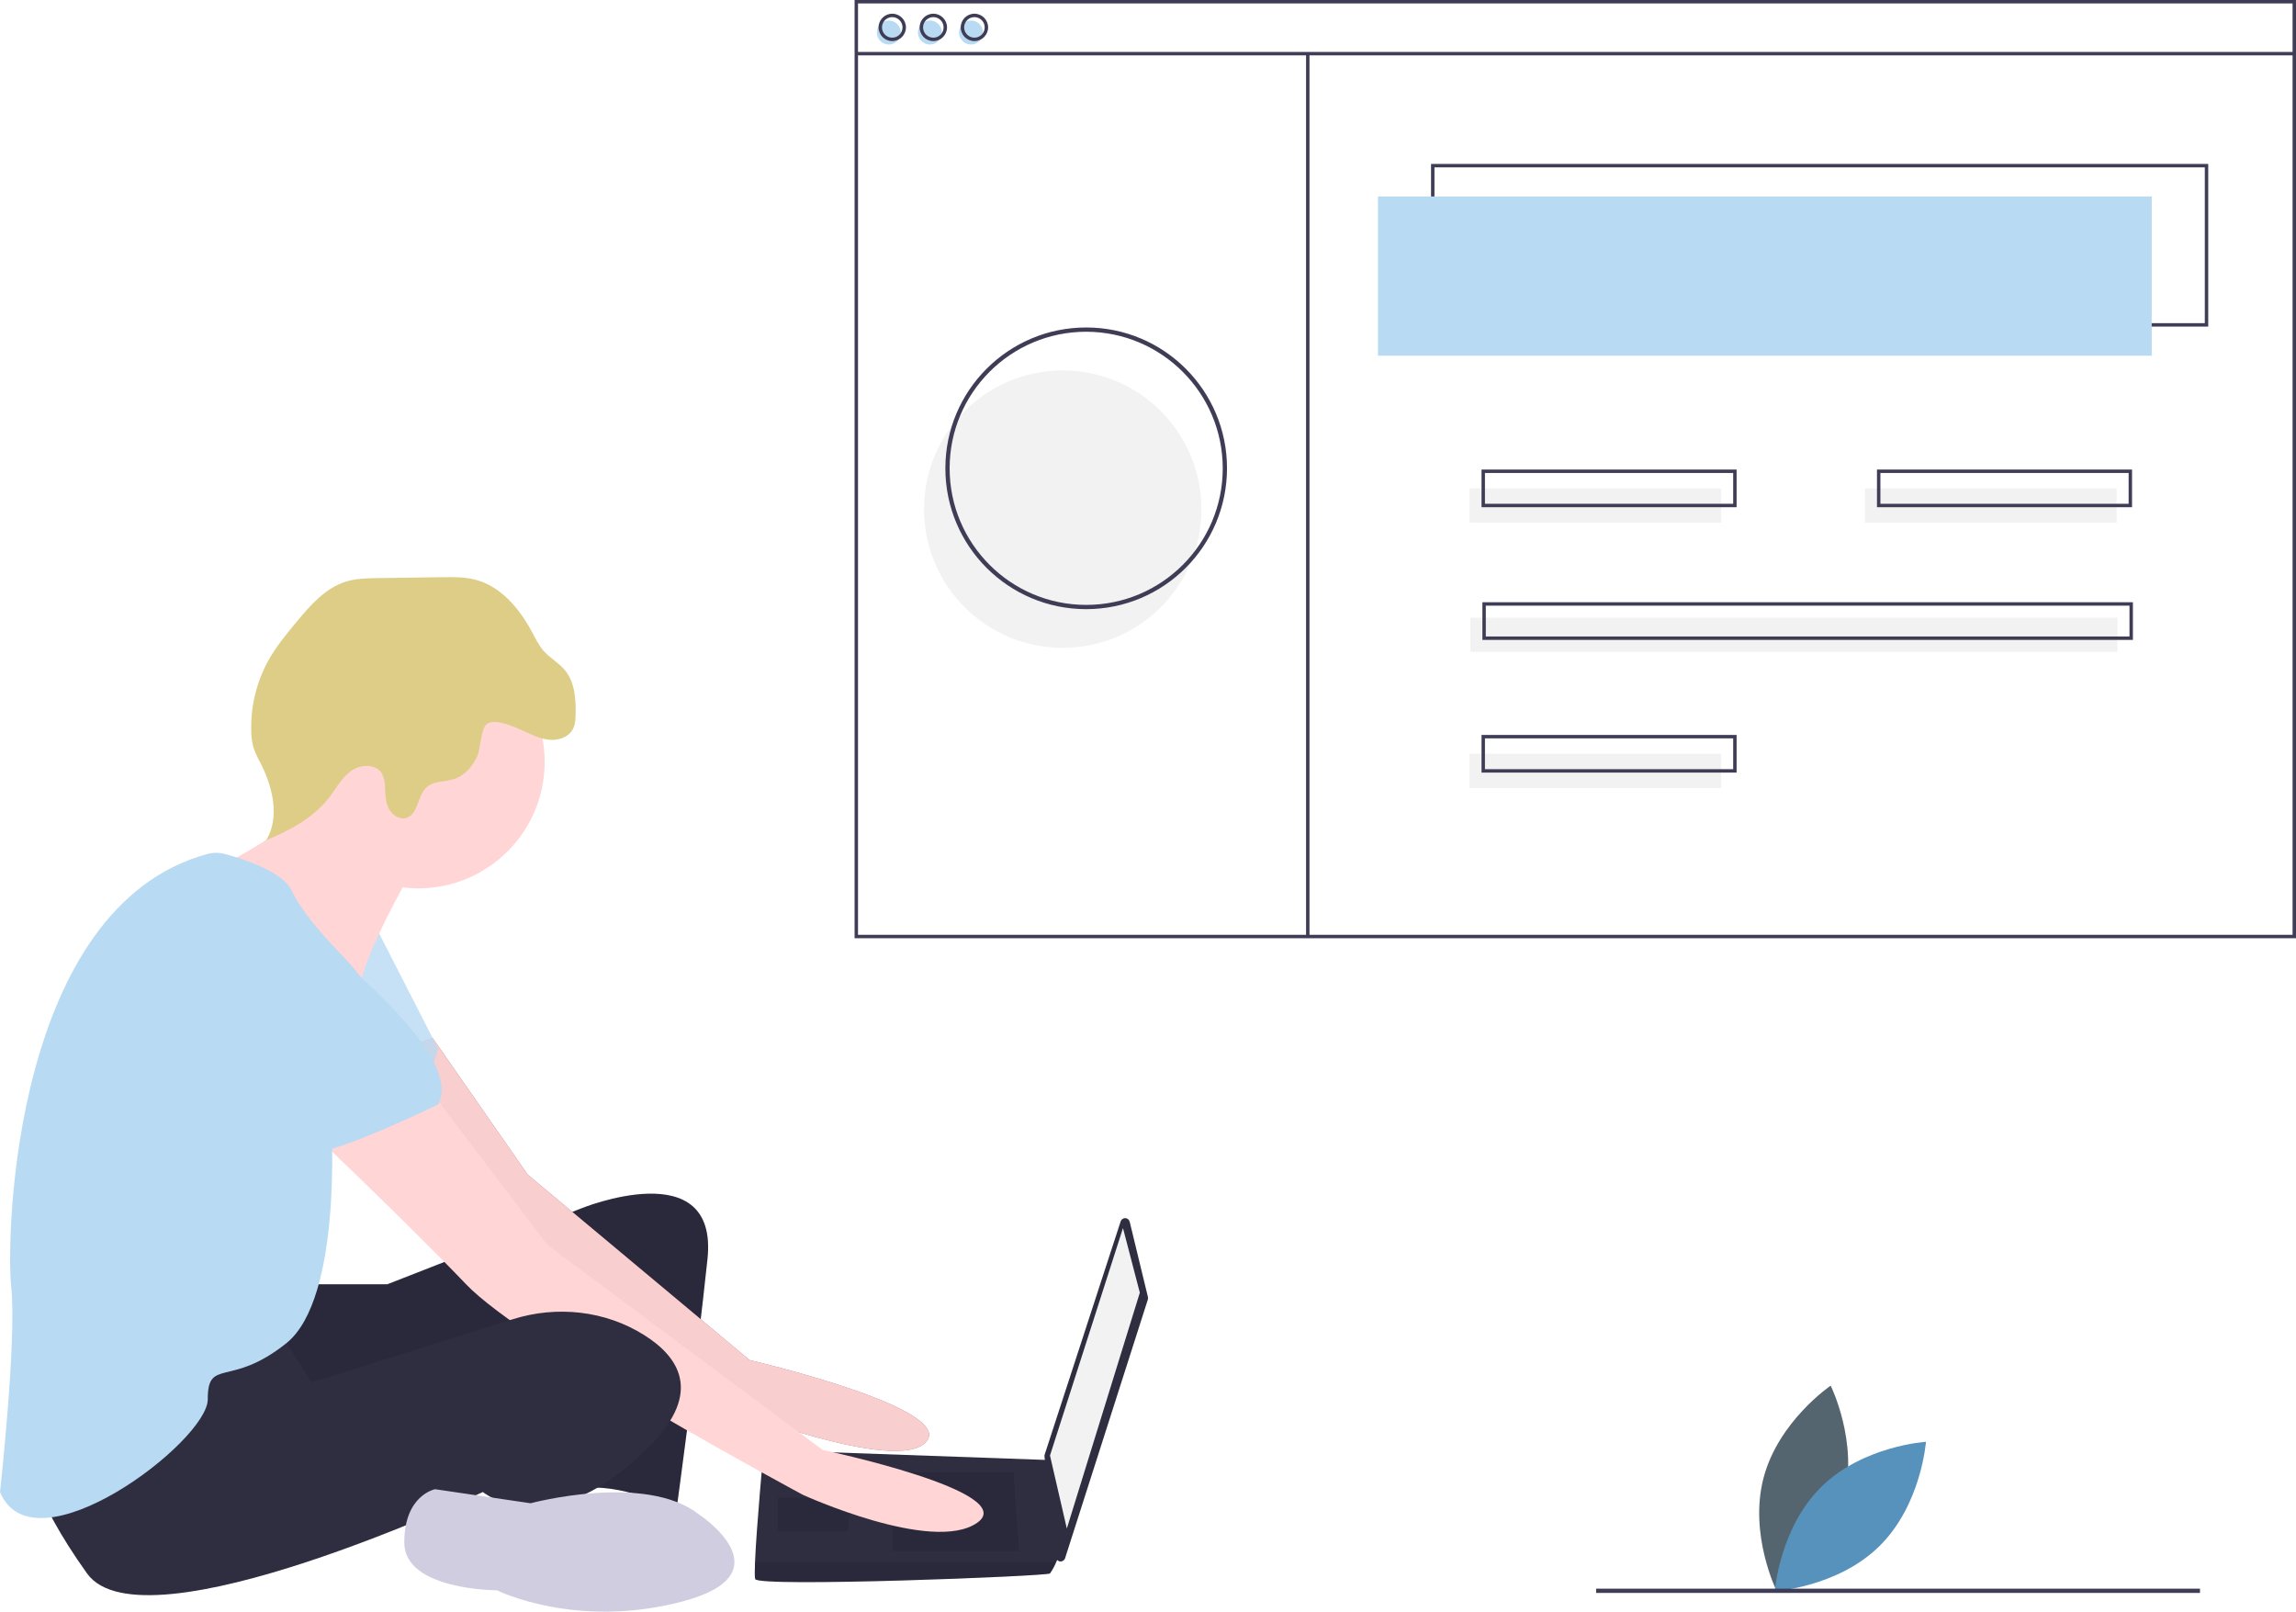
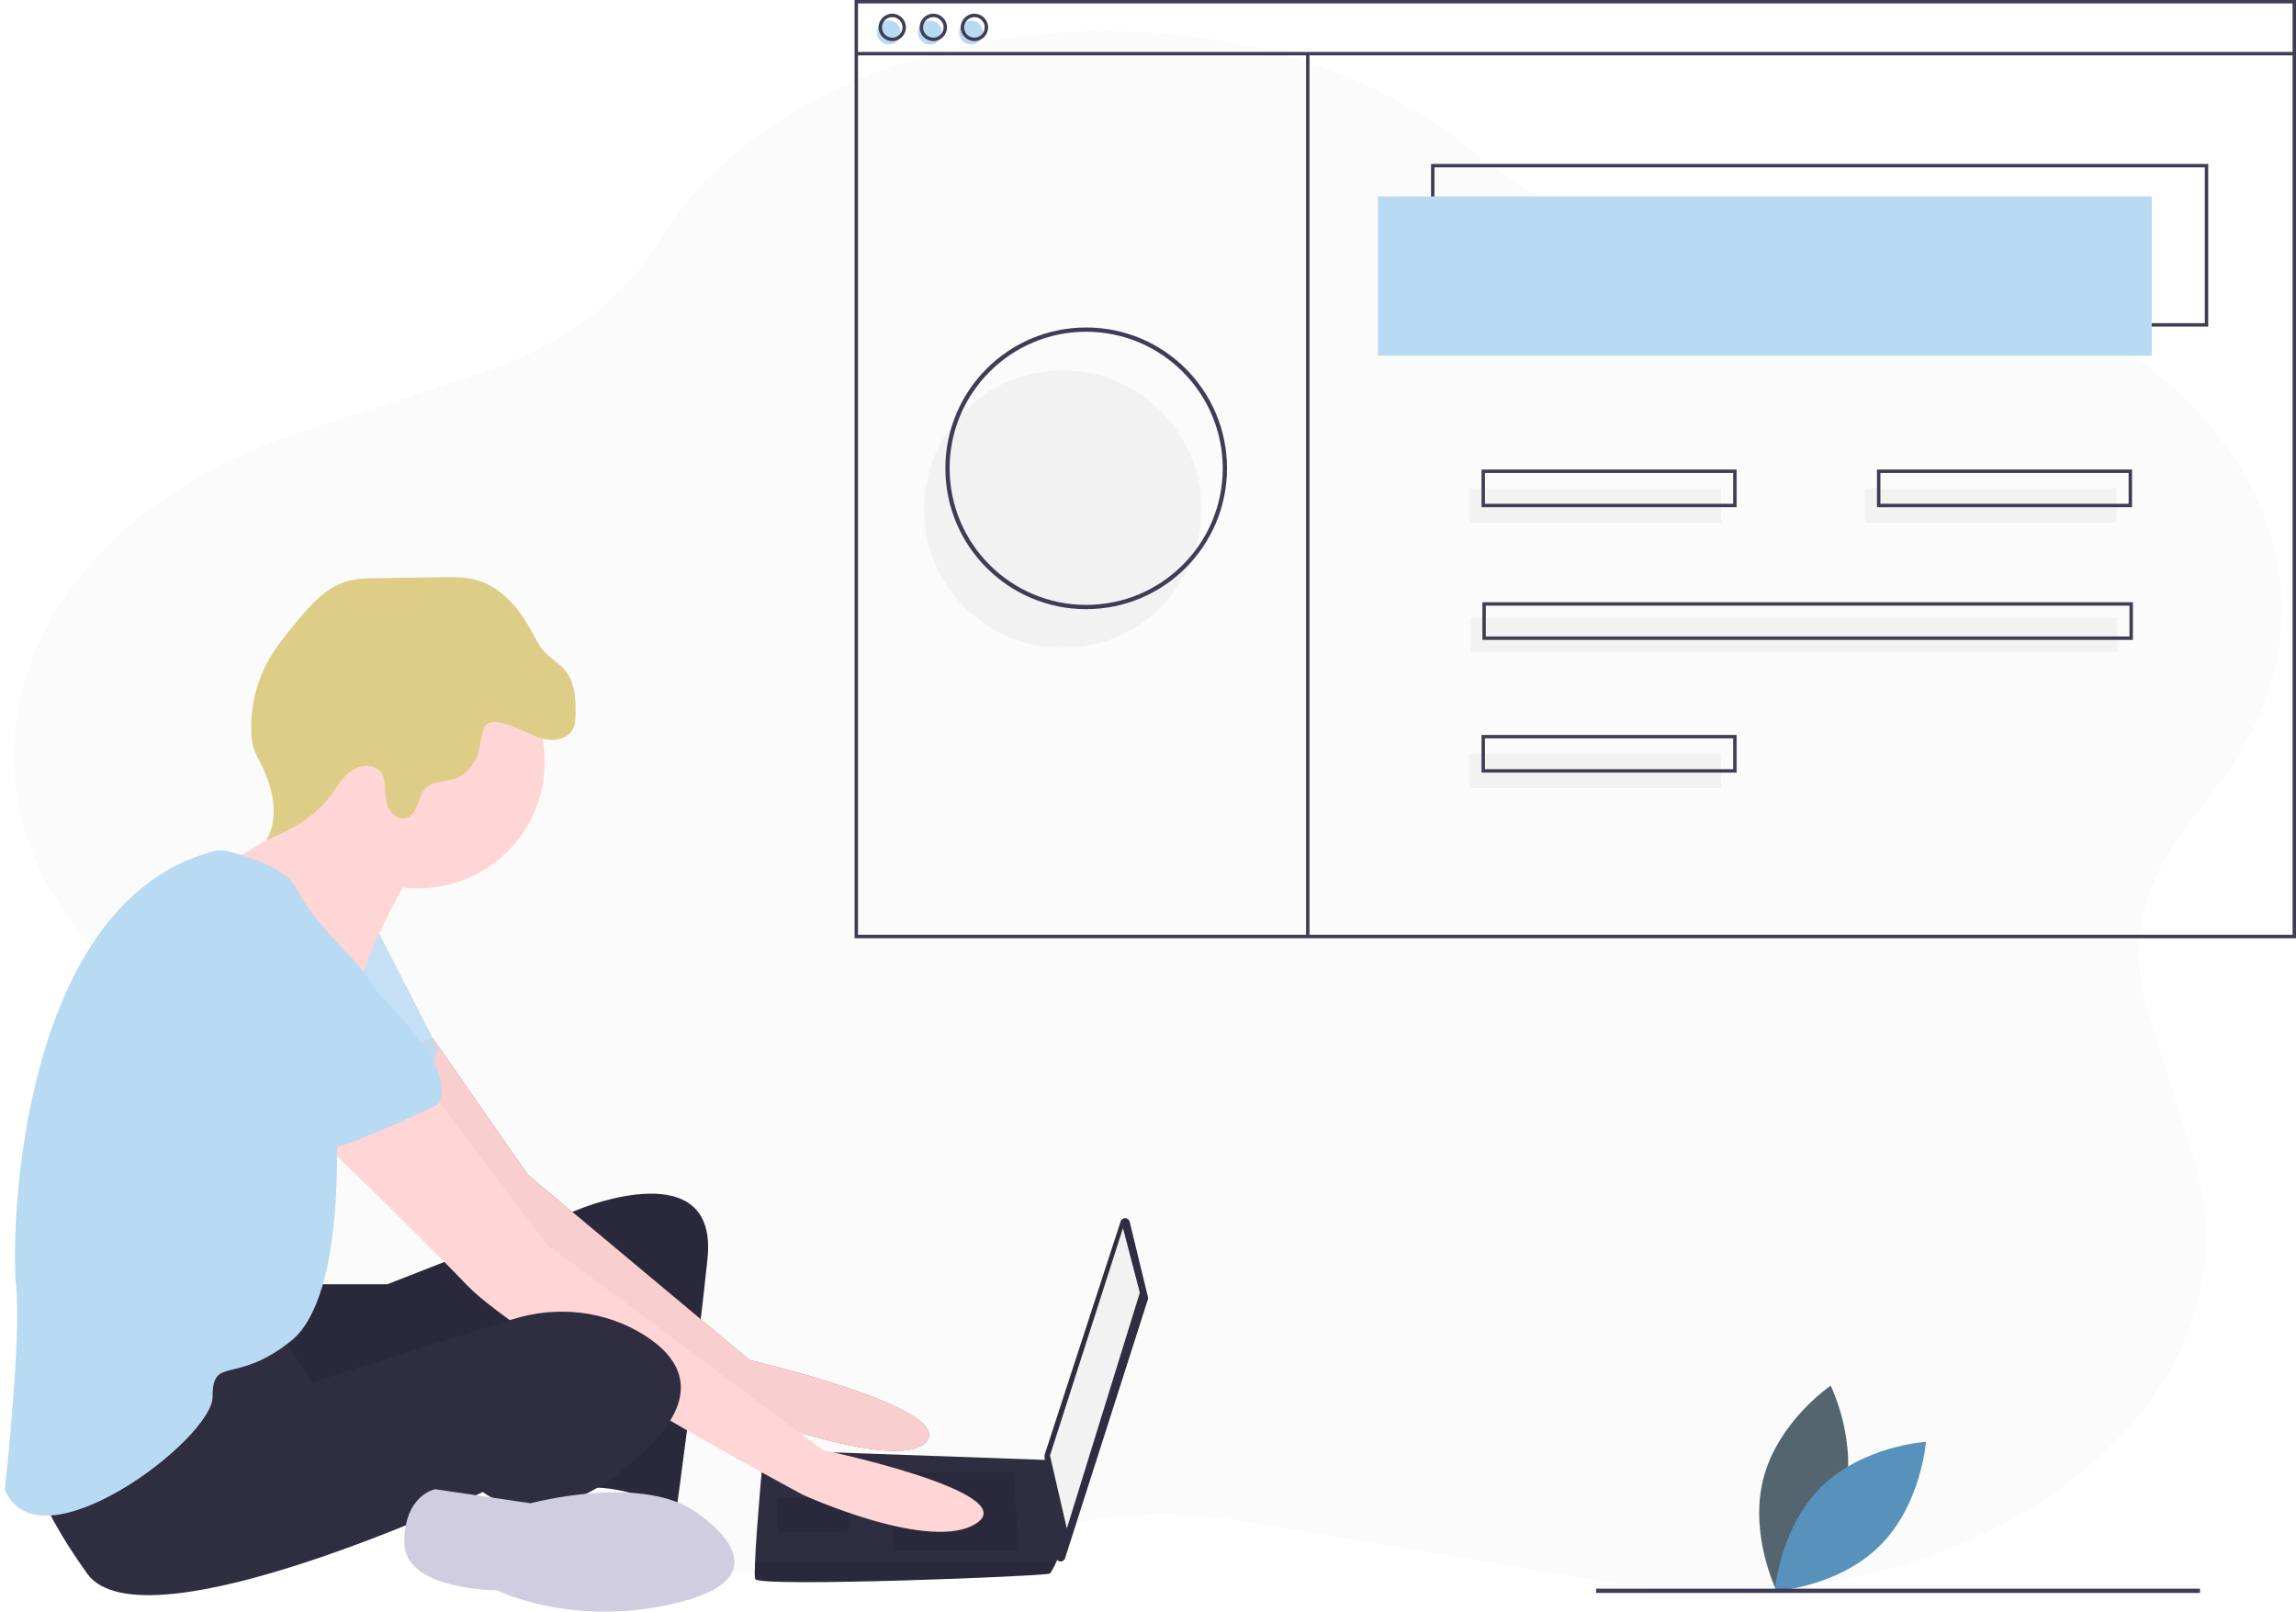
<svg xmlns="http://www.w3.org/2000/svg" id="ade8c9af-7e2e-4eda-b5c8-b06129257226" data-name="Layer 1" width="1076.064" height="755.228" viewBox="0 0 1076.064 755.228" version="1.1">
  <defs id="defs95" />
+   <g id="g1194" transform="matrix(2.076169,0,0,1.556144,6.488719,-18.20753)" style="fill:#f2f2f2;fill-opacity:0.324">
+     <g id="g1137" style="fill:#f2f2f2;fill-opacity:0.324">
+       <g id="g1135" style="fill:#f2f2f2;fill-opacity:0.324">
+         <path id="path1133" d="M 498.523,246.291 C 536.464,178.368 490.009,96.792 412.643,89.087 L 384.411,86.274 C 363.821,84.221 345.429,75.3 330.148,58.146 276.963,-1.549 177.929,13.192 145.328,84.91 c -7.94,17.466 -22.298,31.438 -40.428,39.344 l -39.773,17.34 C 1.728,169.234 -19.767,245.928 20.279,300.777 l 25.236,34.563 c 5.481,7.508 9.482,15.807 11.893,24.666 l 12.532,46.073 c 17.167,63.115 88.755,97.22 151.241,70.693 l 5.35,-2.271 c 15.901,-6.751 33.992,-8.387 50.932,-4.616 l 82.048,18.269 c 79.933,17.798 150.39,-51.574 132.54,-127.825 l -10.384,-44.351 c -4.203,-17.953 -1.524,-36.78 7.544,-53.012 z" style="fill:#f2f2f2;fill-opacity:0.324" />
+       </g>
+     </g>
+     <g id="g1139" style="fill:#f2f2f2;fill-opacity:0.324">
+ </g>
+     <g id="g1141" style="fill:#f2f2f2;fill-opacity:0.324">
+ </g>
+     <g id="g1143" style="fill:#f2f2f2;fill-opacity:0.324">
+ </g>
+     <g id="g1145" style="fill:#f2f2f2;fill-opacity:0.324">
+ </g>
+     <g id="g1147" style="fill:#f2f2f2;fill-opacity:0.324">
+ </g>
+     <g id="g1149" style="fill:#f2f2f2;fill-opacity:0.324">
+ </g>
+     <g id="g1151" style="fill:#f2f2f2;fill-opacity:0.324">
+ </g>
+     <g id="g1153" style="fill:#f2f2f2;fill-opacity:0.324">
+ </g>
+     <g id="g1155" style="fill:#f2f2f2;fill-opacity:0.324">
+ </g>
+     <g id="g1157" style="fill:#f2f2f2;fill-opacity:0.324">
+ </g>
+     <g id="g1159" style="fill:#f2f2f2;fill-opacity:0.324">
+ </g>
+     <g id="g1161" style="fill:#f2f2f2;fill-opacity:0.324">
+ </g>
+     <g id="g1163" style="fill:#f2f2f2;fill-opacity:0.324">
+ </g>
+     <g id="g1165" style="fill:#f2f2f2;fill-opacity:0.324">
+ </g>
+     <g id="g1167" style="fill:#f2f2f2;fill-opacity:0.324">
+ </g>
+   </g>
  <path d="M926.114,774.809c-6.985,26.598-31.459,43.22-31.459,43.22s-13.15-26.502-6.166-53.1,31.459-43.22,31.459-43.22S933.098,748.211,926.114,774.809Z" transform="translate(-61.96814 -72.38605)" fill="#3f3d56" id="path4" style="fill:#556570;fill-opacity:1" />
  <path d="M915.52,769.183c-19.563,19.327-21.751,48.831-21.751,48.831s29.528-1.831,49.091-21.159,21.751-48.831,21.751-48.831S935.082,749.855,915.52,769.183Z" transform="translate(-61.96814 -72.38605)" fill="#6c63ff" id="path6" style="fill:#5792bd;fill-opacity:1" />
  <path d="M206.702,674.194h36.841l90.788-35.526s64.472-26.315,59.209,23.684-14.473,117.103-14.473,117.103-28.947-13.158-44.736-9.21-5.263-80.262-5.263-80.262-128.945,61.841-140.787,53.946-14.473-63.157-14.473-63.157Z" transform="translate(-61.96814 -72.38605)" fill="#2f2e41" id="path8" />
  <path d="M206.702,674.194h36.841l90.788-35.526s64.472-26.315,59.209,23.684-14.473,117.103-14.473,117.103-28.947-13.158-44.736-9.21-5.263-80.262-5.263-80.262-128.945,61.841-140.787,53.946-14.473-63.157-14.473-63.157Z" transform="translate(-61.96814 -72.38605)" opacity="0.1" id="path10" />
  <path d="M264.746,558.82l44.586,64.059L413.277,709.72s96.051,22.368,82.893,38.157S402.751,732.088,402.751,732.088s-119.735-86.84-123.682-93.419S231.702,570.249,231.702,570.249Z" transform="translate(-61.96814 -72.38605)" fill="#a0616a" id="path12" />
  <path d="M264.746,558.82l44.586,64.059L413.277,709.72s96.051,22.368,82.893,38.157S402.751,732.088,402.751,732.088s-119.735-86.84-123.682-93.419S231.702,570.249,231.702,570.249Z" transform="translate(-61.96814 -72.38605)" id="path14" opacity="0.1" style="fill:#ffd5d5;opacity:0.934" />
  <path d="M238.281,507.092l28.947,56.578s-6.579,27.631-17.105,30.263-55.262-34.21-55.262-34.21Z" transform="translate(-61.96814 -72.38605)" fill="#d0cde1" id="path16" style="fill:#b8daf2;fill-opacity:0.799" />
  <path d="M591.419,644.9,599.97,680.172a2.203,2.203,0,0,1-.043,1.19L561.14,802.574a2.203,2.203,0,0,1-4.287-.423l-5.366-47.219a2.203,2.203,0,0,1,.094-.931L587.184,644.737A2.203,2.203,0,0,1,591.419,644.9Z" transform="translate(-61.96814 -72.38605)" fill="#2f2e41" id="path20" />
  <polygon points="526.306 575.493 534.2 605.756 499.99 716.28 492.096 682.07 526.306 575.493" fill="#f2f2f2" id="polygon22" />
  <path d="M415.909,812.35c1.316,3.947,136.839-1.316,138.155-2.632a28.561,28.561,0,0,0,2.895-5.263c1.237-2.632,2.368-5.263,2.368-5.263L554.064,756.588l-134.208-4.763s-3.355,36.105-4.039,52.631C415.646,808.626,415.646,811.56,415.909,812.35Z" transform="translate(-61.96814 -72.38605)" fill="#2f2e41" id="path24" />
  <polygon points="474.991 689.965 477.622 726.806 418.413 726.806 418.413 689.965 474.991 689.965" opacity="0.1" id="polygon26" />
  <polygon points="398.677 701.806 399.03 701.736 397.361 717.596 364.467 717.596 364.467 701.806 398.677 701.806" opacity="0.1" id="polygon28" />
  <path d="M415.909,812.35c1.316,3.947,136.839-1.316,138.155-2.632a28.561,28.561,0,0,0,2.895-5.263H415.817C415.646,808.626,415.646,811.56,415.909,812.35Z" transform="translate(-61.96814 -72.38605)" opacity="0.1" id="path30" />
  <circle cx="196.049" cy="357.076" r="59.209" fill="#a0616a" id="circle32" style="fill:#ffd5d5" />
  <path d="M254.07,482.093s-19.736,34.21-23.684,52.631-59.209-36.841-59.209-36.841l-7.237-19.079s51.973-24.342,48.025-44.078S254.07,482.093,254.07,482.093Z" transform="translate(-61.96814 -72.38605)" fill="#a0616a" id="path34" style="fill:#ffd5d5" />
  <path d="M264.596,584.722l53.946,71.051,128.945,96.051s93.419,19.736,72.367,34.21-81.577-13.158-81.577-13.158S308.016,703.141,280.385,674.194s-78.946-77.63-78.946-77.63Z" transform="translate(-61.96814 -72.38605)" fill="#a0616a" id="path36" style="fill:#ffd5d5" />
  <path d="M192.229,695.247,208.018,720.246l94.231-29.646c20.676-6.505,43.348-4.111,61.687,7.442,16.447,10.362,26.973,26.809,3.289,51.15-47.368,48.683-78.946,22.368-78.946,22.368S129.072,846.559,102.757,809.718s-27.631-55.262-27.631-55.262S176.44,691.299,192.229,695.247Z" transform="translate(-61.96814 -72.38605)" fill="#2f2e41" id="path38" />
  <path d="M389.593,782.087s42.104,27.631-7.895,40.789-86.84-5.263-86.84-5.263-43.42,0-43.42-22.368,14.473-25,14.473-25l44.736,6.579S364.594,762.351,389.593,782.087Z" transform="translate(-61.96814 -72.38605)" fill="#d0cde1" id="path40" />
  <path d="M306.589,414.568c4.03,1.797,8.026,3.923,12.408,4.444s9.371-1.008,11.444-4.903c1.12-2.104,1.248-4.578,1.3-6.961.158-7.225-.364-15.036-4.943-20.627-2.914-3.559-7.167-5.802-10.184-9.274-2.161-2.488-3.599-5.503-5.148-8.411-5.866-11.017-14.551-21.606-26.622-24.782-5.04-1.326-10.328-1.262-15.539-1.188l-30.397.429c-4.919.069-9.914.15-14.623,1.574-9.784,2.958-16.908,11.186-23.432,19.054-4.881,5.887-9.775,11.834-13.439,18.547a65.079,65.079,0,0,0-7.714,31.887,29.833,29.833,0,0,0,1.093,8.437,46.822,46.822,0,0,0,3.316,7.284c5.7,11.197,9.085,25.182,2.665,35.983,11.152-4.555,22.186-10.528,29.542-20.068,3.291-4.267,5.872-9.263,10.258-12.395s11.532-3.403,14.346,1.193a12.857,12.857,0,0,1,1.451,6.022c.206,3.45.2,7.033,1.663,10.164s4.947,5.658,8.273,4.721c5.729-1.614,5.18-10.406,9.593-14.4,3.351-3.033,8.521-2.453,12.826-3.83,5.016-1.604,8.779-5.95,10.924-10.759,1.63-3.656,1.606-13.223,4.691-15.203C294.208,409.022,303.004,412.969,306.589,414.568Z" transform="translate(-61.96814 -72.38605)" fill="#2f2e41" id="path42" style="fill:#decd87;fill-opacity:1" />
-   <path d="M159.24,472.562a15.616,15.616,0,0,1,8.128.021c8.446,2.268,27.38,8.27,31.44,17.405,5.263,11.842,23.684,30.263,23.684,30.263s25,25,19.736,42.104-25,36.841-25,36.841,5.263,81.577-21.052,102.63-36.841,6.579-36.841,26.315S77.757,809.718,61.968,771.561c0,0,7.895-71.051,5.263-96.051C64.638,650.871,68.434,497.145,159.24,472.562Z" transform="translate(-61.96814 -72.38605)" fill="#d0cde1" id="path44" style="fill:#b8daf2;fill-opacity:1" />
+   <path d="m 99.534,399.045 a 15.616,15.616 0 0 1 8.128,0.021 c 8.446,2.268 27.38,8.27 31.44,17.405 5.263,11.842 23.684,30.263 23.684,30.263 0,0 25,25 19.736,42.104 -5.263,17.105 -25,36.841 -25,36.841 0,0 5.263,81.577 -21.052,102.63 -26.315,21.052 -36.841,6.579 -36.841,26.315 0,19.736 -81.577,81.577 -97.367,43.42 0,0 7.895,-71.051 5.263,-96.051 -2.594,-24.639 1.203,-178.365 92.008,-202.948 z" id="path44" style="fill:#b8daf2;fill-opacity:1" />
  <path d="M201.439,505.777s80.262,59.209,65.788,84.209c0,0-48.683,23.684-59.209,22.368s-51.315-47.368-61.841-51.315S130.388,486.04,201.439,505.777Z" transform="translate(-61.96814 -72.38605)" fill="#d0cde1" id="path46" style="fill:#b8daf2;fill-opacity:1" />
  <circle cx="498.064" cy="238.589" r="65" id="circle48" style="fill:#f2f2f2" />
  <path d="M1096.898,225.427H732.649V149.207H1096.898ZM734.254,223.822h361.039v-73.01H734.254Z" transform="translate(-61.96814 -72.38605)" fill="#3f3d56" id="path50" />
  <rect x="645.809" y="92.065" width="362.644" height="74.615" fill="#6c63ff" id="rect52" style="fill:#b8daf2;fill-opacity:1" />
  <circle cx="416.565" cy="15.244" r="5.616" fill="#6c63ff" id="circle54" style="fill:#b8daf2;fill-opacity:1" />
  <circle cx="435.82" cy="15.244" r="5.616" fill="#6c63ff" id="circle56" style="fill:#b8daf2;fill-opacity:1" />
  <circle cx="455.076" cy="15.244" r="5.616" fill="#6c63ff" id="circle58" style="fill:#b8daf2;fill-opacity:1" />
  <path d="M1138.032,512.052H462.487V72.386h675.545Zm-673.94-1.605h672.336V73.991H464.092Z" transform="translate(-61.96814 -72.38605)" fill="#3f3d56" id="path60" />
  <rect x="401.321" y="24.338" width="673.94" height="1.605" fill="#3f3d56" id="rect62" />
  <path d="M480.138,91.641a6.418,6.418,0,1,1,6.418-6.418A6.426,6.426,0,0,1,480.138,91.641Zm0-11.232a4.814,4.814,0,1,0,4.814,4.814A4.819,4.819,0,0,0,480.138,80.409Z" transform="translate(-61.96814 -72.38605)" fill="#3f3d56" id="path64" />
  <path d="M499.393,91.641a6.418,6.418,0,1,1,6.418-6.418A6.426,6.426,0,0,1,499.393,91.641Zm0-11.232a4.814,4.814,0,1,0,4.814,4.814A4.819,4.819,0,0,0,499.393,80.409Z" transform="translate(-61.96814 -72.38605)" fill="#3f3d56" id="path66" />
  <path d="M518.649,91.641A6.418,6.418,0,1,1,525.067,85.223,6.426,6.426,0,0,1,518.649,91.641Zm0-11.232a4.814,4.814,0,1,0,4.814,4.814A4.819,4.819,0,0,0,518.649,80.409Z" transform="translate(-61.96814 -72.38605)" fill="#3f3d56" id="path68" />
  <rect x="612.109" y="25.14" width="1.605" height="414.346" fill="#3f3d56" id="rect70" />
  <rect x="688.733" y="228.859" width="117.94" height="16.046" fill="#f2f2f2" id="rect72" />
  <rect x="874.067" y="228.859" width="117.94" height="16.046" fill="#f2f2f2" id="rect74" />
  <path d="M875.861,310.07H756.317V292.42H875.861Zm-117.94-1.605H874.257V294.024H757.922Z" transform="translate(-61.96814 -72.38605)" fill="#3f3d56" id="path76" />
  <rect x="688.733" y="353.217" width="117.94" height="16.046" fill="#f2f2f2" id="rect78" />
  <path d="M875.861,434.428H756.317V416.778H875.861Zm-117.94-1.605H874.257V418.382H757.922Z" transform="translate(-61.96814 -72.38605)" fill="#3f3d56" id="path80" />
  <rect x="689.134" y="289.433" width="303.273" height="16.046" fill="#f2f2f2" id="rect82" />
  <path d="M1061.596,372.249H756.718V354.599h304.878ZM758.323,370.645h301.669V356.203H758.323Z" transform="translate(-61.96814 -72.38605)" fill="#3f3d56" id="path84" />
  <path d="M1061.195,310.07H941.651V292.42H1061.195Zm-117.94-1.605h116.335V294.024H943.255Z" transform="translate(-61.96814 -72.38605)" fill="#3f3d56" id="path86" />
  <path d="M571.032,357.844a66,66,0,1,1,66-66A66.075,66.075,0,0,1,571.032,357.844Zm0-130a64,64,0,1,0,64,64A64.073,64.073,0,0,0,571.032,227.844Z" transform="translate(-61.96814 -72.38605)" fill="#3f3d56" id="path88" />
  <rect x="748.064" y="744.458" width="283" height="2" fill="#3f3d56" id="rect90" />
</svg>
